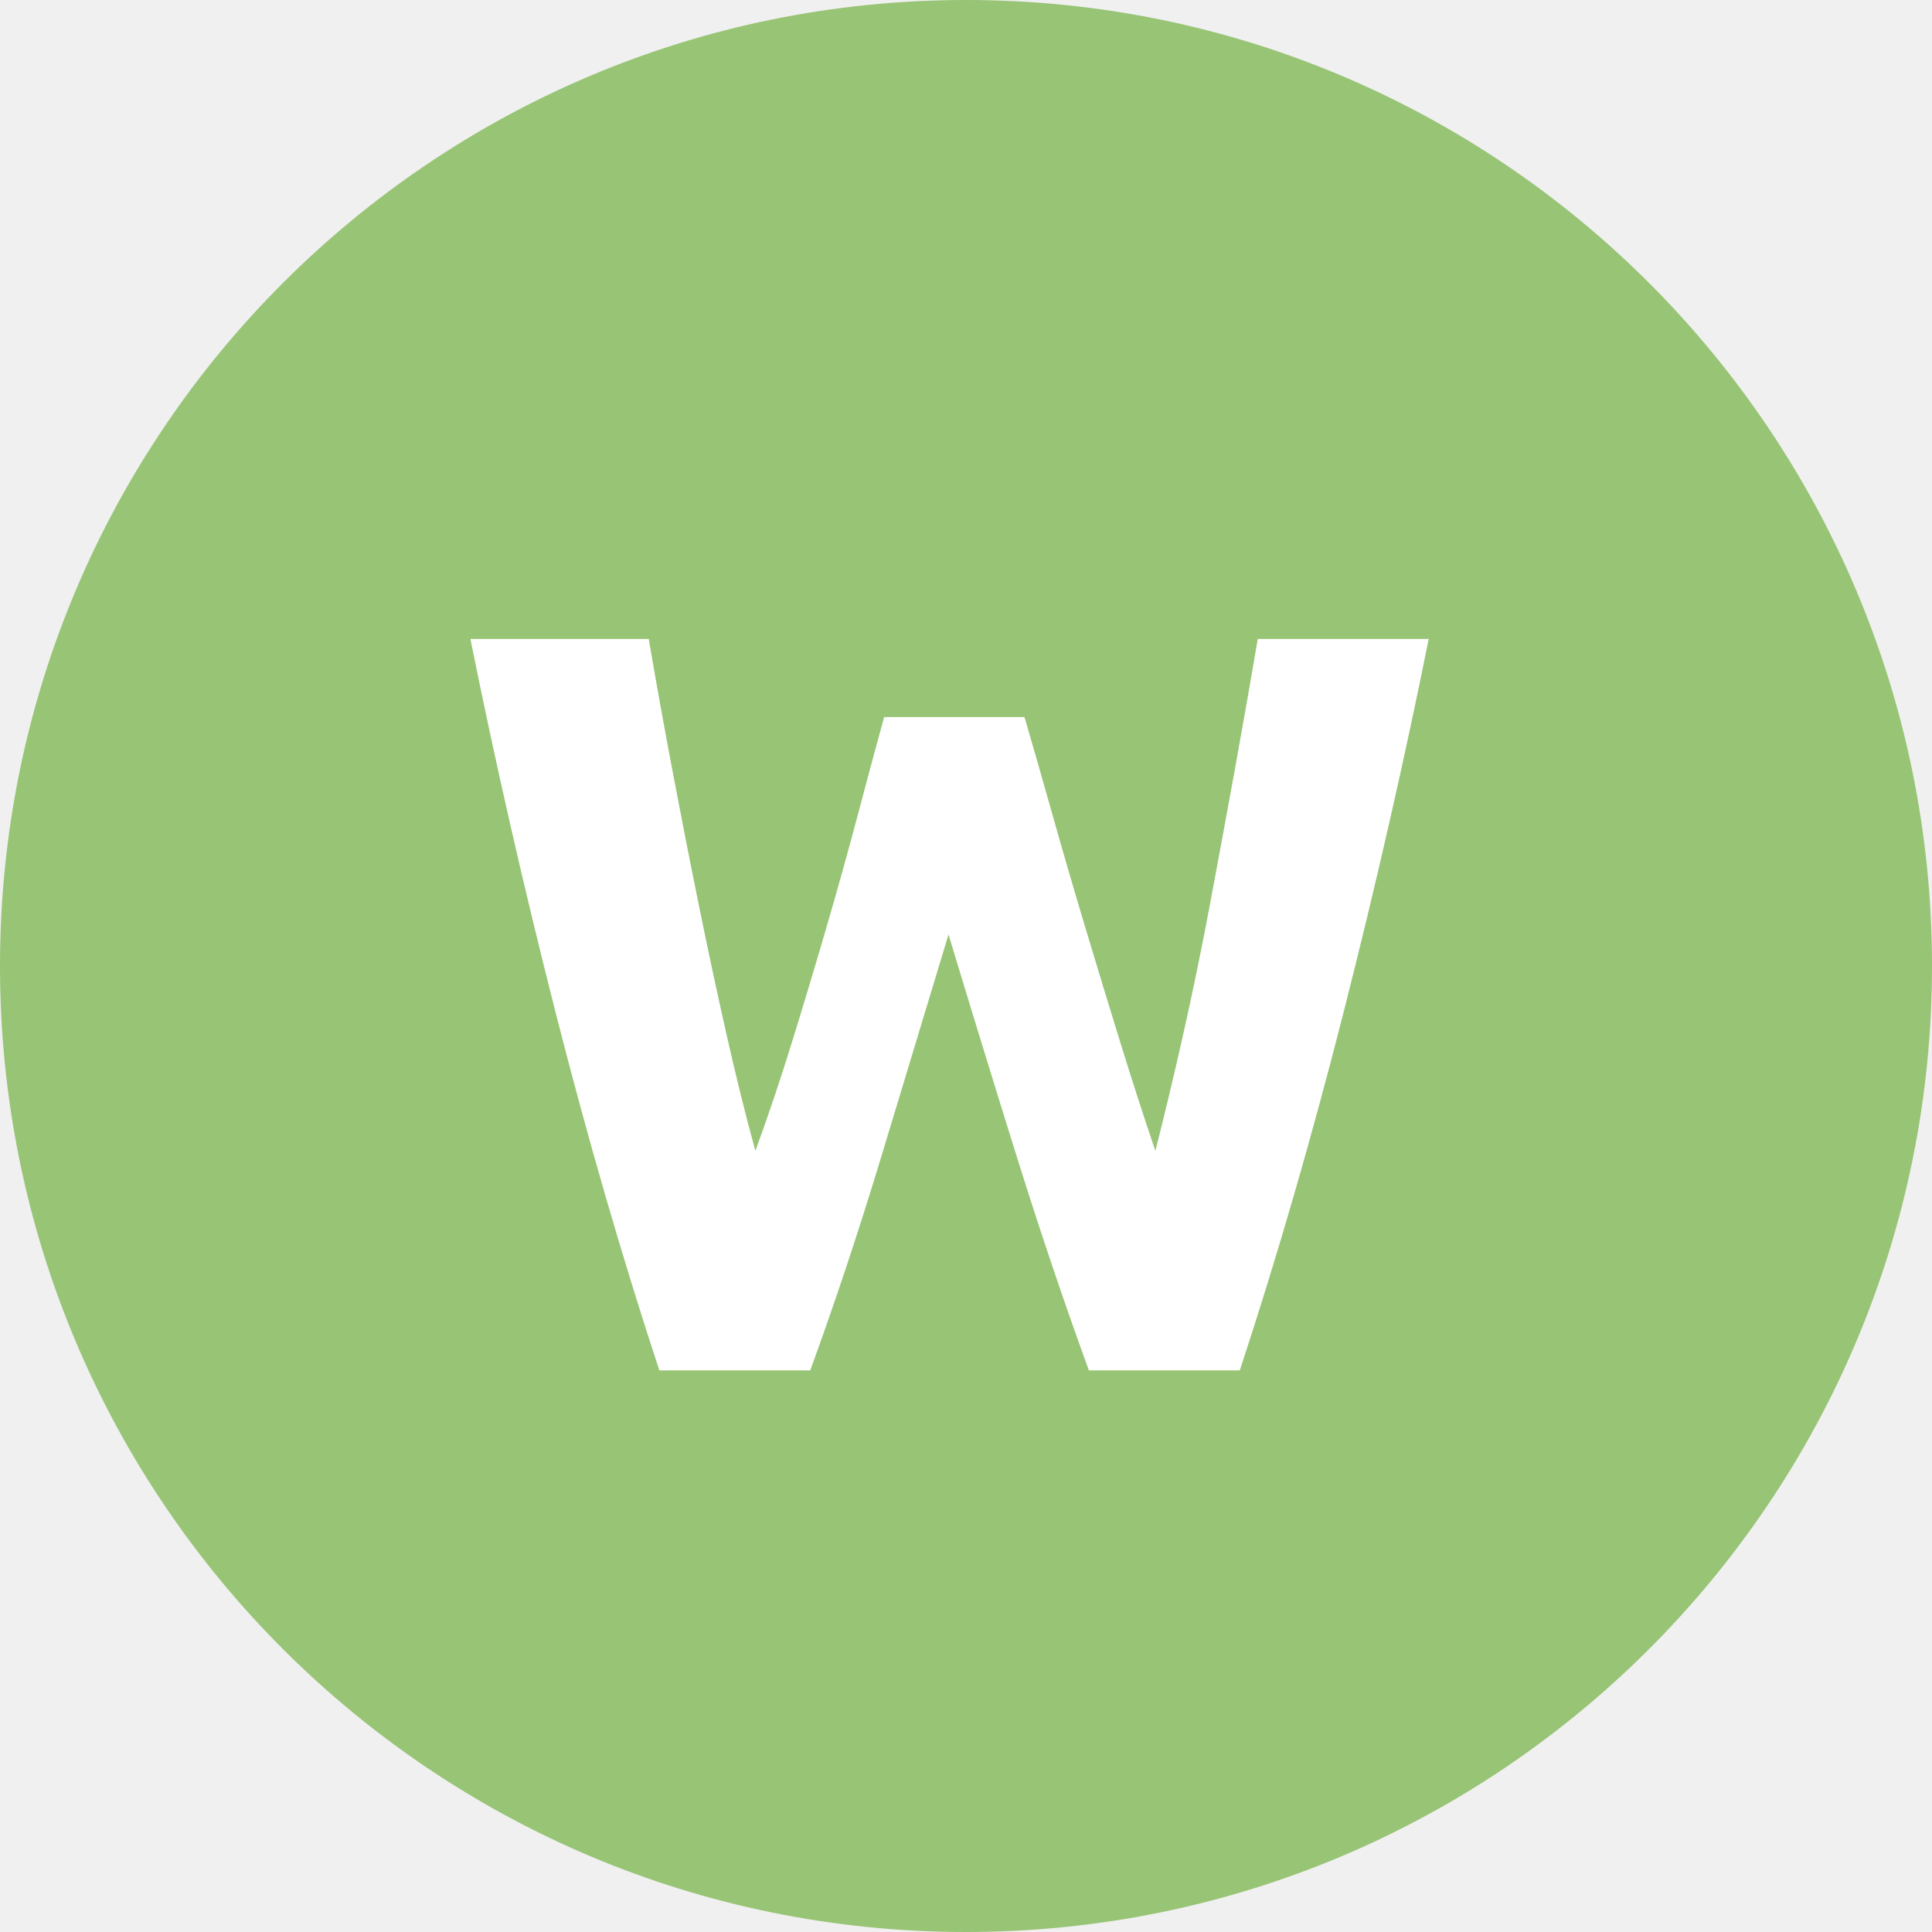
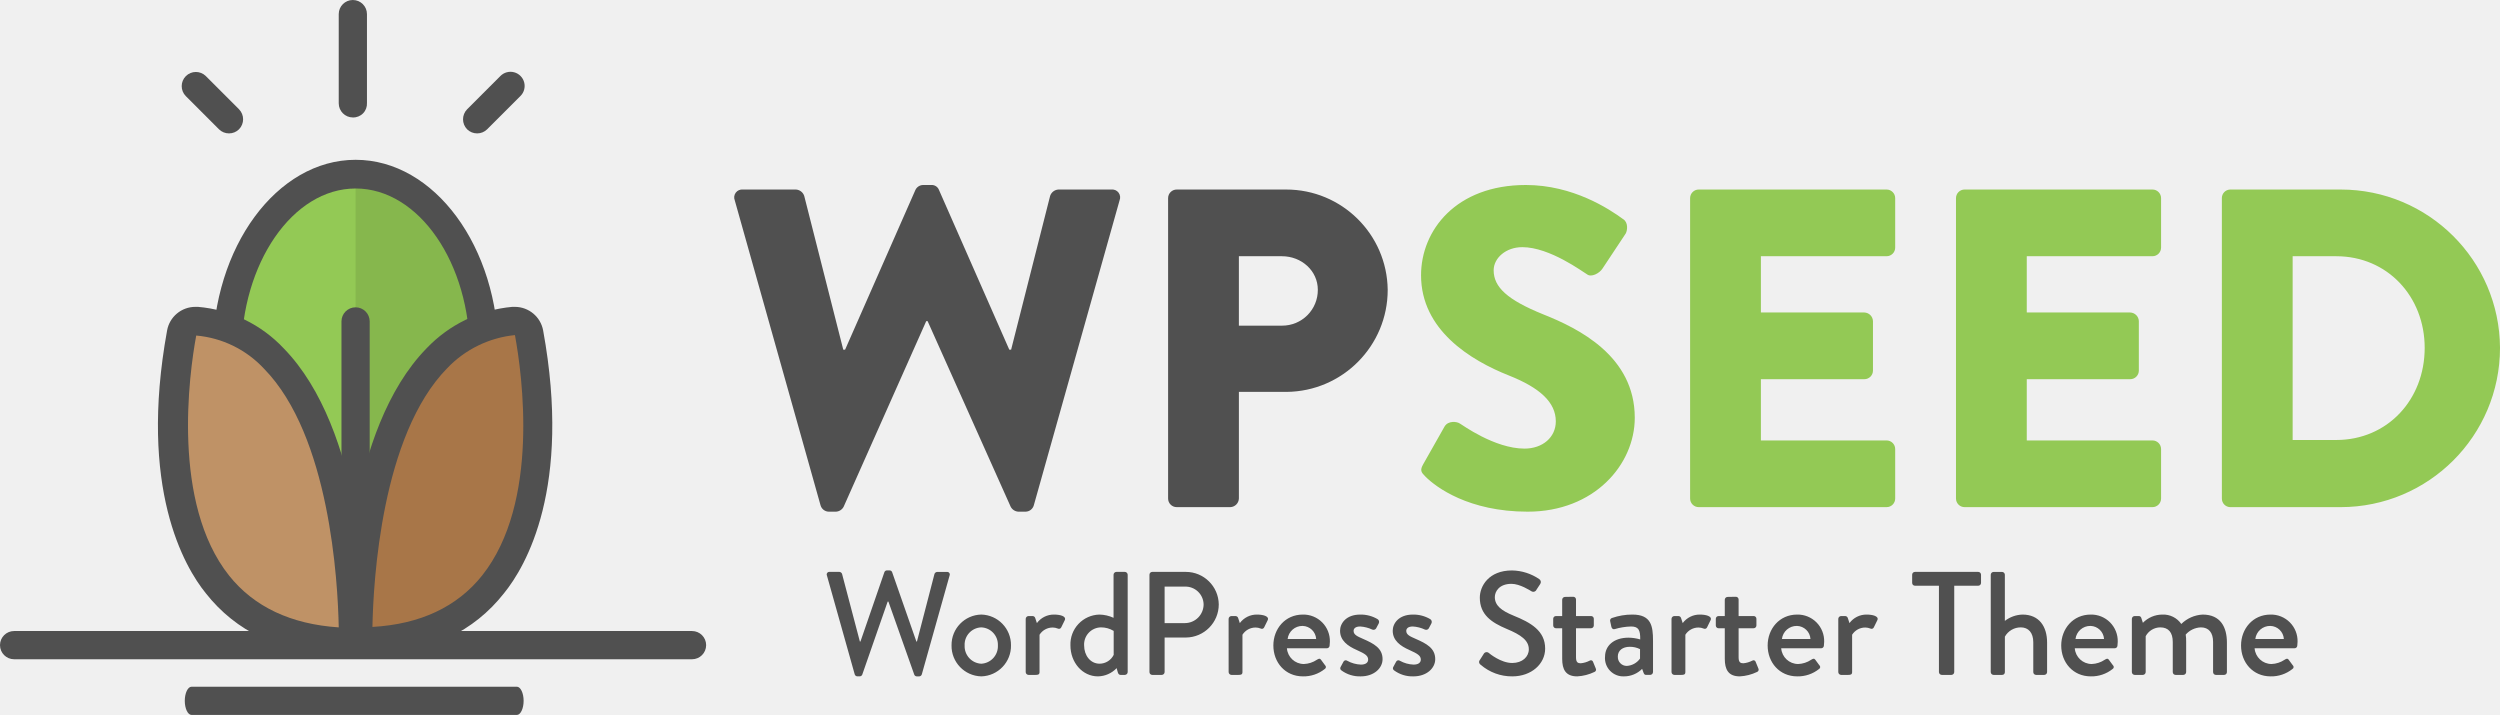
- <svg xmlns="http://www.w3.org/2000/svg" width="86px" height="86px" viewBox="0 0 86 86" version="1.1">
-   <g id="Page-1" stroke="none" stroke-width="1" fill="none" fill-rule="evenodd">
-     <g id="Oval-1-+-W">
-       <circle id="Oval-1" fill="#98C475" cx="43" cy="43" r="43" />
-       <path d="M45.604,31.919 C45.98,33.204 46.395,34.652 46.849,36.265 C47.303,37.878 47.789,39.546 48.305,41.268 C48.822,42.991 49.347,44.714 49.879,46.436 C50.412,48.159 50.928,49.756 51.43,51.228 C51.837,49.631 52.252,47.893 52.675,46.013 C53.097,44.134 53.497,42.192 53.873,40.188 C54.248,38.183 54.616,36.187 54.977,34.198 C55.337,32.209 55.673,30.291 55.987,28.443 L63.597,28.443 C62.501,33.893 61.241,39.42 59.816,45.027 C58.39,50.633 56.848,55.957 55.188,61 L48.47,61 C47.374,57.993 46.309,54.838 45.275,51.534 C44.242,48.229 43.224,44.917 42.222,41.597 C41.219,44.917 40.217,48.229 39.215,51.534 C38.213,54.838 37.163,57.993 36.067,61 L29.349,61 C27.689,55.957 26.147,50.633 24.721,45.027 C23.296,39.42 22.036,33.893 20.94,28.443 L28.879,28.443 C29.192,30.291 29.537,32.209 29.913,34.198 C30.289,36.187 30.68,38.183 31.087,40.188 C31.494,42.192 31.909,44.134 32.332,46.013 C32.755,47.893 33.186,49.631 33.624,51.228 C34.188,49.693 34.736,48.065 35.268,46.342 C35.801,44.62 36.318,42.897 36.819,41.174 C37.32,39.452 37.782,37.792 38.205,36.195 C38.628,34.597 39.011,33.172 39.356,31.919 L45.604,31.919 Z" id="W" fill="#FFFFFF" />
+ <svg xmlns="http://www.w3.org/2000/svg" viewBox="0 0 611.606 174.905">
+   <defs>
+     <style>
+       .cls-1 {
+         fill: #93c955;
+       }
+ 
+       .cls-2 {
+         fill: #86b74d;
+       }
+ 
+       .cls-3 {
+         fill: #505050;
+       }
+ 
+       .cls-4 {
+         fill: #a87648;
+       }
+ 
+       .cls-5 {
+         fill: #bf9266;
+       }
+ 
+       .cls-6 {
+         fill: none;
+       }
+     </style>
+   </defs>
+   <g id="Gruppe_89" data-name="Gruppe 89" transform="translate(-451.504 -1115.895)">
+     <g id="Seed" transform="translate(451.504 1115.895)">
+       <g id="Gruppe_31" data-name="Gruppe 31" transform="translate(52.016 39.095)">
+         <g id="Gruppe_29" data-name="Gruppe 29" transform="translate(3.564 3.564)">
+           <g id="Gruppe_27" data-name="Gruppe 27">
+             <path id="Pfad_21" data-name="Pfad 21" class="cls-1" d="M49.9,82.3c0,24.281,14.146,44,31.521,44V38.3C63.934,38.3,49.9,58.015,49.9,82.3Z" transform="translate(-49.9 -38.3)" />
+           </g>
+           <g id="Gruppe_28" data-name="Gruppe 28" transform="translate(31.41)">
+             <path id="Pfad_22" data-name="Pfad 22" class="cls-2" d="M78.1,38.3v88.1c17.376,0,31.521-19.715,31.521-44C109.621,58.015,95.476,38.3,78.1,38.3Z" transform="translate(-78.1 -38.3)" />
+           </g>
+         </g>
+         <g id="Gruppe_30" data-name="Gruppe 30">
+           <path id="Pfad_23" data-name="Pfad 23" class="cls-3" d="M81.674,130.221C62.4,130.221,46.7,108.946,46.7,82.66c0-26.175,15.7-47.56,34.974-47.56s34.974,21.274,34.974,47.56C116.648,108.835,101.055,130.221,81.674,130.221Zm0-88.1c-15.371,0-27.957,18.267-27.957,40.543,0,22.388,12.586,40.543,27.957,40.543,15.482,0,27.957-18.155,27.957-40.543C109.742,60.384,97.156,42.117,81.674,42.117Z" transform="translate(-46.7 -35.1)" />
+         </g>
+       </g>
+       <g id="Gruppe_32" data-name="Gruppe 32" transform="translate(0 154.376)">
+         <path id="Pfad_24" data-name="Pfad 24" class="cls-3" d="M169.3,145.506H3.453a3.453,3.453,0,1,1,0-6.906H169.3a3.453,3.453,0,1,1,0,6.906Z" transform="translate(0 -138.6)" />
+       </g>
+       <g id="Gruppe_42" data-name="Gruppe 42" transform="translate(38.638 75.072)">
+         <g id="Gruppe_34" data-name="Gruppe 34" transform="translate(48.908 3.564)">
+           <path id="Pfad_26" data-name="Pfad 26" class="cls-4" d="M82.164,148.9a3.455,3.455,0,0,1-2.45-1,3.838,3.838,0,0,1-1.114-2.562c.446-14.146,2.9-48.674,19.381-65.6A29.1,29.1,0,0,1,116.693,70.6h.334a3.566,3.566,0,0,1,3.453,2.9c1.782,9.579,6.349,42.548-8.688,61.483-6.683,8.465-16.6,13.255-29.4,13.923Z" transform="translate(-78.6 -70.6)" />
+         </g>
+         <g id="Gruppe_41" data-name="Gruppe 41">
+           <g id="Gruppe_40" data-name="Gruppe 40">
+             <g id="Gruppe_35" data-name="Gruppe 35" transform="translate(3.851 3.564)">
+               <path id="Pfad_27" data-name="Pfad 27" class="cls-5" d="M78.3,148.9c-12.7-.78-22.611-5.458-29.4-13.923C33.862,116.044,38.429,83.186,40.211,73.5a3.566,3.566,0,0,1,3.453-2.9H44A29.1,29.1,0,0,1,62.71,79.733c16.485,16.819,19.046,51.459,19.269,65.6a3.226,3.226,0,0,1-1.114,2.562,3.455,3.455,0,0,1-2.45,1Z" transform="translate(-38.147 -70.6)" />
+             </g>
+             <g id="Gruppe_39" data-name="Gruppe 39">
+               <g id="Gruppe_36" data-name="Gruppe 36" transform="translate(7.356 7.017)">
+                 <path id="Pfad_28" data-name="Pfad 28" class="cls-6" d="M59.9,81.831a26.493,26.493,0,0,0-16.6-8.131c-1.782,9.579-6.015,40.989,8.02,58.7,6.126,7.685,15.148,11.918,26.843,12.586C77.945,133.735,75.941,98.2,59.9,81.831Z" transform="translate(-41.294 -73.7)" />
+               </g>
+               <g id="Gruppe_37" data-name="Gruppe 37" transform="translate(52.584 7.128)">
+                 <path id="Pfad_29" data-name="Pfad 29" class="cls-6" d="M100.167,81.82c-16.039,16.373-18.044,51.9-18.267,63.265,11.7-.668,20.717-4.9,26.843-12.586,14.034-17.821,9.8-49.12,8.02-58.7A24.551,24.551,0,0,0,100.167,81.82Z" transform="translate(-81.9 -73.8)" />
+               </g>
+               <g id="Gruppe_38" data-name="Gruppe 38">
+                 <path id="Pfad_30" data-name="Pfad 30" class="cls-3" d="M128.931,73.192a7.041,7.041,0,0,0-6.906-5.792h-.668a33.073,33.073,0,0,0-20.94,10.136C90.726,87.449,85.6,102.82,82.93,117.077c-2.673-14.257-7.8-29.628-17.487-39.541A32.53,32.53,0,0,0,44.5,67.4h-.668a7.023,7.023,0,0,0-6.906,5.792C29.912,111.73,41.161,131,46.4,137.459c7.351,9.356,18.155,14.48,31.855,15.259H87.5c13.811-.78,24.5-5.9,31.855-15.259C124.7,130.888,135.948,111.619,128.931,73.192ZM52.077,133.116c-14.034-17.71-9.8-49.12-8.02-58.7a25.67,25.67,0,0,1,16.6,8.131c16.039,16.373,18.044,51.9,18.267,63.265C67.225,145.034,58.2,140.8,52.077,133.116Zm61.929,0c-6.126,7.685-15.148,11.918-26.843,12.586.223-11.361,2.228-46.892,18.267-63.265a26.492,26.492,0,0,1,16.6-8.131C123.807,84,128.151,115.294,114.005,133.116Z" transform="translate(-34.69 -67.4)" />
+               </g>
+             </g>
+           </g>
+         </g>
+       </g>
+       <g id="Gruppe_44" data-name="Gruppe 44" transform="translate(83.537 75.183)">
+         <g id="Gruppe_43" data-name="Gruppe 43">
+           <path id="Pfad_31" data-name="Pfad 31" class="cls-3" d="M78.453,125.419A3.47,3.47,0,0,1,75,121.966V70.953a3.453,3.453,0,1,1,6.906,0v50.9A3.424,3.424,0,0,1,78.453,125.419Z" transform="translate(-75 -67.5)" />
+         </g>
+       </g>
+       <g id="Gruppe_45" data-name="Gruppe 45" transform="translate(82.868)">
+         <path id="Pfad_32" data-name="Pfad 32" class="cls-3" d="M77.853,28.737A3.47,3.47,0,0,1,74.4,25.284V3.453a3.453,3.453,0,1,1,6.906,0v21.72A3.363,3.363,0,0,1,77.853,28.737Z" transform="translate(-74.4)" />
+       </g>
+       <g id="Gruppe_46" data-name="Gruppe 46" transform="translate(113.276 17.598)">
+         <path id="Pfad_33" data-name="Pfad 33" class="cls-3" d="M105.153,30.837a3.455,3.455,0,0,1-2.45-1,3.5,3.5,0,0,1,0-4.9l8.131-8.131a3.465,3.465,0,1,1,4.9,4.9L107.6,29.834A3.455,3.455,0,0,1,105.153,30.837Z" transform="translate(-101.7 -15.8)" />
+       </g>
+       <g id="Gruppe_47" data-name="Gruppe 47" transform="translate(44.442 17.598)">
+         <path id="Pfad_34" data-name="Pfad 34" class="cls-3" d="M51.484,30.837a3.455,3.455,0,0,1-2.45-1L40.9,21.7a3.465,3.465,0,0,1,4.9-4.9l8.131,8.131a3.5,3.5,0,0,1,0,4.9A3.455,3.455,0,0,1,51.484,30.837Z" transform="translate(-39.9 -15.8)" />
+       </g>
+       <g id="Gruppe_49" data-name="Gruppe 49" transform="translate(45.204 167.999)">
+         <path id="Pfad_24-2" data-name="Pfad 24" class="cls-3" d="M81.24,145.506H1.657c-.909,0-1.657-1.559-1.657-3.453S.748,138.6,1.657,138.6H81.24c.909,0,1.657,1.559,1.657,3.453S82.148,145.506,81.24,145.506Z" transform="translate(0 -138.6)" />
+       </g>
+     </g>
+     <g id="Gruppe_51" data-name="Gruppe 51" transform="translate(628.602 975.273)">
+       <path id="Pfad_55" data-name="Pfad 55" class="cls-1" d="M5.661-7.437C8.214-4.884,16.206,1.11,30.636,1.11c16.317,0,26.2-11.544,26.2-22.977,0-15.1-13.764-21.867-22.422-25.308-8.769-3.552-12.1-6.66-12.1-10.767,0-3,3-5.661,6.993-5.661,6.771,0,14.874,6.1,15.873,6.66,1,.777,3-.222,3.774-1.443l5.661-8.547c.444-.777.666-2.775-.666-3.552-3.33-2.442-12.21-8.325-23.754-8.325C13.1-78.81,4.551-67.71,4.551-56.721c0,13.32,11.988,20.757,21.534,24.531,7.548,3,11.433,6.549,11.433,11.211,0,3.885-3.219,6.66-7.659,6.66-7.326,0-15.318-5.883-15.762-6.105-.777-.555-2.886-.777-3.774.666L5.106-10.545C4.218-8.991,4.551-8.547,5.661-7.437ZM70.374-2.109A2.108,2.108,0,0,0,72.483,0h45.954a2.108,2.108,0,0,0,2.109-2.109v-12.1a2.108,2.108,0,0,0-2.109-2.109H87.69V-31.3H113a2.108,2.108,0,0,0,2.109-2.109v-12.1A2.183,2.183,0,0,0,113-47.619H87.69V-61.383h30.747a2.108,2.108,0,0,0,2.109-2.109v-12.1a2.108,2.108,0,0,0-2.109-2.109H72.483a2.108,2.108,0,0,0-2.109,2.109Zm65.046,0A2.108,2.108,0,0,0,137.529,0h45.954a2.108,2.108,0,0,0,2.109-2.109v-12.1a2.108,2.108,0,0,0-2.109-2.109H152.736V-31.3h25.308a2.108,2.108,0,0,0,2.109-2.109v-12.1a2.183,2.183,0,0,0-2.109-2.109H152.736V-61.383h30.747a2.108,2.108,0,0,0,2.109-2.109v-12.1a2.108,2.108,0,0,0-2.109-2.109H137.529a2.108,2.108,0,0,0-2.109,2.109Zm65.046,0a2.087,2.087,0,0,0,2,2.109h27.084a39.011,39.011,0,0,0,38.961-38.961A38.965,38.965,0,0,0,229.548-77.7H202.464a2.087,2.087,0,0,0-2,2.109Zm17.316-14.319V-61.383h10.656c12.543,0,21.645,9.879,21.645,22.422,0,12.654-9.1,22.533-21.645,22.533Z" transform="translate(166 264.69)" />
+       <path id="Pfad_54" data-name="Pfad 54" class="cls-3" d="M23.643-.444a2.132,2.132,0,0,0,2,1.554h1.776A2.254,2.254,0,0,0,29.3-.111l20.2-45.4h.333L70.152-.111A2.254,2.254,0,0,0,72.039,1.11h1.776a2.132,2.132,0,0,0,2-1.554L96.792-75.036a1.935,1.935,0,0,0-2-2.664H81.807a2.281,2.281,0,0,0-2,1.554L70.263-38.517h-.444l-17.2-39.072a1.887,1.887,0,0,0-1.887-1.221h-2a2.116,2.116,0,0,0-1.887,1.221l-17.2,39.072h-.444L19.647-76.146a2.281,2.281,0,0,0-2-1.554H4.662a1.935,1.935,0,0,0-2,2.664Zm85.026-1.665A2.108,2.108,0,0,0,110.778,0h13.1a2.183,2.183,0,0,0,2.109-2.109V-28.194H137.64a24.967,24.967,0,0,0,24.753-24.975A24.826,24.826,0,0,0,137.529-77.7H110.778a2.108,2.108,0,0,0-2.109,2.109ZM125.985-44.4V-61.383H136.53c4.773,0,8.769,3.552,8.769,8.214A8.717,8.717,0,0,1,136.53-44.4Z" transform="translate(0 264.69)" />
+       <path id="Pfad_53" data-name="Pfad 53" class="cls-3" d="M7.992-.144a.692.692,0,0,0,.648.5h.576a.686.686,0,0,0,.612-.4l6.228-17.892h.18L22.572-.036a.686.686,0,0,0,.612.4h.576a.692.692,0,0,0,.648-.5l6.8-24.192a.628.628,0,0,0-.648-.864H28.152a.74.74,0,0,0-.648.5L23.22-8.172h-.144l-5.94-16.992a.647.647,0,0,0-.612-.4h-.648a.647.647,0,0,0-.612.4L9.4-8.172H9.252L4.9-24.7a.74.74,0,0,0-.648-.5H1.836a.628.628,0,0,0-.648.864ZM31.68-7.236A7.464,7.464,0,0,0,38.952.36a7.464,7.464,0,0,0,7.272-7.6,7.447,7.447,0,0,0-7.272-7.524A7.447,7.447,0,0,0,31.68-7.236Zm3.2,0a4.234,4.234,0,0,1,4.068-4.392A4.234,4.234,0,0,1,43.02-7.236a4.287,4.287,0,0,1-4.068,4.5A4.287,4.287,0,0,1,34.884-7.236ZM49.824-.684A.708.708,0,0,0,50.508,0h1.728c.576,0,.972-.072.972-.684V-9.828a3.794,3.794,0,0,1,3.24-1.764,3.294,3.294,0,0,1,1.224.252.614.614,0,0,0,.864-.324l.864-1.764c.4-.972-1.26-1.332-2.628-1.332a5.131,5.131,0,0,0-4.212,2.088l-.4-1.224a.684.684,0,0,0-.612-.5H50.508a.708.708,0,0,0-.684.684ZM60.768-7.2c0,4.14,2.916,7.56,6.732,7.56a6.436,6.436,0,0,0,4.572-2.016L72.36-.612c.108.36.324.612.648.612h1.08a.708.708,0,0,0,.684-.684V-24.516a.708.708,0,0,0-.684-.684H72a.708.708,0,0,0-.684.684v10.548a8.67,8.67,0,0,0-3.456-.792A7.264,7.264,0,0,0,60.768-7.2Zm3.348,0a4.182,4.182,0,0,1,4.1-4.428,5.973,5.973,0,0,1,3.132.864V-4.9a3.874,3.874,0,0,1-3.42,2.16C65.628-2.736,64.116-4.788,64.116-7.2ZM80.1-.684A.684.684,0,0,0,80.784,0h2.34a.708.708,0,0,0,.684-.684v-8.46h5.22a8.1,8.1,0,0,0,8.028-8.1A8.052,8.052,0,0,0,88.992-25.2H80.784a.684.684,0,0,0-.684.684Zm3.708-11.988V-21.6h4.968a4.437,4.437,0,0,1,4.572,4.32,4.586,4.586,0,0,1-4.572,4.608ZM99.468-.684a.708.708,0,0,0,.684.684h1.728c.576,0,.972-.072.972-.684V-9.828a3.794,3.794,0,0,1,3.24-1.764,3.294,3.294,0,0,1,1.224.252.614.614,0,0,0,.864-.324l.864-1.764c.4-.972-1.26-1.332-2.628-1.332a5.131,5.131,0,0,0-4.212,2.088l-.4-1.224a.684.684,0,0,0-.612-.5h-1.044a.708.708,0,0,0-.684.684ZM110.412-7.2c0,4.14,2.88,7.56,7.236,7.56a8.272,8.272,0,0,0,5.328-1.8.559.559,0,0,0,.072-.936L122.04-3.744c-.288-.36-.54-.216-.972.036a6.142,6.142,0,0,1-3.2,1.044,4.169,4.169,0,0,1-4.14-3.852h9.792a.662.662,0,0,0,.648-.612,8.828,8.828,0,0,0,.072-.972,6.483,6.483,0,0,0-6.624-6.66C113.292-14.76,110.412-11.268,110.412-7.2ZM113.9-8.784a3.643,3.643,0,0,1,3.672-3.2,3.406,3.406,0,0,1,3.312,3.2Zm13.14,7.668A7.551,7.551,0,0,0,131.8.36c3.2,0,5.328-1.98,5.328-4.212,0-2.7-2.16-3.816-4.788-4.968-1.4-.612-2.3-1.008-2.3-1.944,0-.54.4-1.08,1.62-1.08a8.229,8.229,0,0,1,2.952.756.757.757,0,0,0,.936-.288l.648-1.224a.8.8,0,0,0-.288-1.044,8.073,8.073,0,0,0-4.248-1.116c-3.456,0-4.932,2.16-4.932,3.96,0,2.376,1.872,3.744,4.1,4.716,1.98.9,2.772,1.368,2.772,2.34,0,.792-.684,1.224-1.764,1.224a7.459,7.459,0,0,1-3.348-.936.621.621,0,0,0-.9.18l-.756,1.4A.606.606,0,0,0,127.044-1.116Zm12.888,0A7.551,7.551,0,0,0,144.684.36c3.2,0,5.328-1.98,5.328-4.212,0-2.7-2.16-3.816-4.788-4.968-1.4-.612-2.3-1.008-2.3-1.944,0-.54.4-1.08,1.62-1.08a8.229,8.229,0,0,1,2.952.756.757.757,0,0,0,.936-.288l.648-1.224a.8.8,0,0,0-.288-1.044,8.073,8.073,0,0,0-4.248-1.116c-3.456,0-4.932,2.16-4.932,3.96,0,2.376,1.872,3.744,4.1,4.716,1.98.9,2.772,1.368,2.772,2.34,0,.792-.684,1.224-1.764,1.224a7.459,7.459,0,0,1-3.348-.936.621.621,0,0,0-.9.18l-.756,1.4A.606.606,0,0,0,139.932-1.116Zm21.2-1.368A11.659,11.659,0,0,0,168.876.36c4.68,0,8.028-3.06,8.028-6.8,0-4.392-3.564-6.372-7.74-8.064-2.988-1.224-4.572-2.484-4.572-4.536,0-1.332,1.044-3.24,4.068-3.24,2.088,0,4.608,1.656,4.86,1.8a.851.851,0,0,0,1.26-.36c.288-.432.612-.936.9-1.368a.855.855,0,0,0-.216-1.224,12.2,12.2,0,0,0-6.66-2.124c-5.724,0-7.884,3.852-7.884,6.66,0,4.176,2.88,6.084,6.552,7.632,3.564,1.476,5.436,2.844,5.436,5,0,1.836-1.584,3.348-4.068,3.348-2.772,0-5.544-2.3-5.76-2.484a.815.815,0,0,0-1.224.288c-.324.468-.612,1.008-.936,1.476A.757.757,0,0,0,161.136-2.484Zm19.944-1.44c0,2.556.828,4.284,3.672,4.284a11.041,11.041,0,0,0,4.212-1.08.6.6,0,0,0,.324-.864l-.648-1.584a.539.539,0,0,0-.828-.324,5.865,5.865,0,0,1-2.2.648c-.684,0-1.152-.216-1.152-1.44v-7.128h3.672a.684.684,0,0,0,.684-.684v-1.62a.662.662,0,0,0-.684-.684h-3.672v-4.032a.677.677,0,0,0-.648-.684l-2.052.036a.708.708,0,0,0-.684.684v4h-1.512a.662.662,0,0,0-.684.684v1.62a.684.684,0,0,0,.684.684h1.512Zm10.476-.54A4.471,4.471,0,0,0,196.2.36a6.212,6.212,0,0,0,4.428-1.836l.36.972c.144.36.288.5.612.5h1.008a.708.708,0,0,0,.684-.684V-8.352c0-3.6-.432-6.408-5.04-6.408a14.851,14.851,0,0,0-4.968.828.646.646,0,0,0-.468.828l.288,1.332c.108.4.36.684.792.576a15.3,15.3,0,0,1,4.032-.648c1.836,0,2.268.9,2.232,3.168a10.36,10.36,0,0,0-2.844-.432C193.644-9.108,191.556-7.092,191.556-4.464Zm3.132-.036c0-1.476,1.188-2.376,2.916-2.376a5.418,5.418,0,0,1,2.52.576V-4a4.26,4.26,0,0,1-3.24,1.8A2.166,2.166,0,0,1,194.688-4.5Zm13.14,3.816a.708.708,0,0,0,.684.684h1.728c.576,0,.972-.072.972-.684V-9.828a3.794,3.794,0,0,1,3.24-1.764,3.294,3.294,0,0,1,1.224.252.614.614,0,0,0,.864-.324l.864-1.764c.4-.972-1.26-1.332-2.628-1.332a5.131,5.131,0,0,0-4.212,2.088l-.4-1.224a.684.684,0,0,0-.612-.5h-1.044a.708.708,0,0,0-.684.684Zm13.032-3.24c0,2.556.828,4.284,3.672,4.284a11.041,11.041,0,0,0,4.212-1.08.6.6,0,0,0,.324-.864l-.648-1.584a.539.539,0,0,0-.828-.324,5.865,5.865,0,0,1-2.2.648c-.684,0-1.152-.216-1.152-1.44v-7.128h3.672a.684.684,0,0,0,.684-.684v-1.62a.662.662,0,0,0-.684-.684h-3.672v-4.032a.677.677,0,0,0-.648-.684l-2.052.036a.708.708,0,0,0-.684.684v4h-1.512a.662.662,0,0,0-.684.684v1.62a.684.684,0,0,0,.684.684h1.512ZM231.336-7.2c0,4.14,2.88,7.56,7.236,7.56a8.272,8.272,0,0,0,5.328-1.8.559.559,0,0,0,.072-.936l-1.008-1.368c-.288-.36-.54-.216-.972.036a6.142,6.142,0,0,1-3.2,1.044,4.169,4.169,0,0,1-4.14-3.852h9.792a.662.662,0,0,0,.648-.612,8.828,8.828,0,0,0,.072-.972,6.483,6.483,0,0,0-6.624-6.66C234.216-14.76,231.336-11.268,231.336-7.2Zm3.492-1.584a3.643,3.643,0,0,1,3.672-3.2,3.406,3.406,0,0,1,3.312,3.2Zm13.788,8.1A.708.708,0,0,0,249.3,0h1.728C251.6,0,252-.072,252-.684V-9.828a3.794,3.794,0,0,1,3.24-1.764,3.294,3.294,0,0,1,1.224.252.614.614,0,0,0,.864-.324l.864-1.764c.4-.972-1.26-1.332-2.628-1.332a5.131,5.131,0,0,0-4.212,2.088l-.4-1.224a.684.684,0,0,0-.612-.5H249.3a.708.708,0,0,0-.684.684Zm24.624,0a.708.708,0,0,0,.684.684H276.3a.708.708,0,0,0,.684-.684V-21.816h5.868a.684.684,0,0,0,.684-.684v-2.016a.684.684,0,0,0-.684-.684h-15.48a.684.684,0,0,0-.684.684V-22.5a.684.684,0,0,0,.684.684h5.868Zm12.672,0A.708.708,0,0,0,286.6,0h2.052a.653.653,0,0,0,.72-.684V-9.36a4.446,4.446,0,0,1,3.888-2.268c1.872,0,3.06,1.3,3.06,3.636V-.684A.684.684,0,0,0,297,0h2.016a.708.708,0,0,0,.684-.684V-7.92c0-3.924-1.944-6.84-6.012-6.84a7.418,7.418,0,0,0-4.32,1.548v-11.3a.708.708,0,0,0-.684-.684H286.6a.708.708,0,0,0-.684.684ZM303.156-7.2c0,4.14,2.88,7.56,7.236,7.56a8.272,8.272,0,0,0,5.328-1.8.559.559,0,0,0,.072-.936l-1.008-1.368c-.288-.36-.54-.216-.972.036a6.142,6.142,0,0,1-3.2,1.044,4.169,4.169,0,0,1-4.14-3.852h9.792a.662.662,0,0,0,.648-.612,8.832,8.832,0,0,0,.072-.972,6.483,6.483,0,0,0-6.624-6.66C306.036-14.76,303.156-11.268,303.156-7.2Zm3.492-1.584a3.643,3.643,0,0,1,3.672-3.2,3.406,3.406,0,0,1,3.312,3.2Zm13.788,8.1A.708.708,0,0,0,321.12,0h2.016a.708.708,0,0,0,.684-.684V-9.468a4.086,4.086,0,0,1,3.564-2.16c2.016,0,3.06,1.26,3.06,3.564v7.38a.684.684,0,0,0,.684.684h1.908a.708.708,0,0,0,.684-.684V-8.136a10.068,10.068,0,0,0-.108-1.728,5.183,5.183,0,0,1,3.708-1.764c1.944,0,2.988,1.3,2.988,3.564v7.38a.684.684,0,0,0,.684.684h2.016a.684.684,0,0,0,.684-.684V-7.92c0-3.744-1.548-6.84-5.94-6.84a8.019,8.019,0,0,0-5.22,2.3,5.343,5.343,0,0,0-4.644-2.3,6.688,6.688,0,0,0-4.752,2.016l-.4-1.224a.628.628,0,0,0-.612-.432H321.12a.708.708,0,0,0-.684.684ZM347.148-7.2c0,4.14,2.88,7.56,7.236,7.56a8.272,8.272,0,0,0,5.328-1.8.559.559,0,0,0,.072-.936l-1.008-1.368c-.288-.36-.54-.216-.972.036a6.142,6.142,0,0,1-3.2,1.044,4.169,4.169,0,0,1-4.14-3.852h9.792a.662.662,0,0,0,.648-.612,8.832,8.832,0,0,0,.072-.972,6.483,6.483,0,0,0-6.624-6.66C350.028-14.76,347.148-11.268,347.148-7.2Zm3.492-1.584a3.643,3.643,0,0,1,3.672-3.2,3.406,3.406,0,0,1,3.312,3.2Z" transform="translate(24.008 305.732)" />
    </g>
  </g>
</svg>
